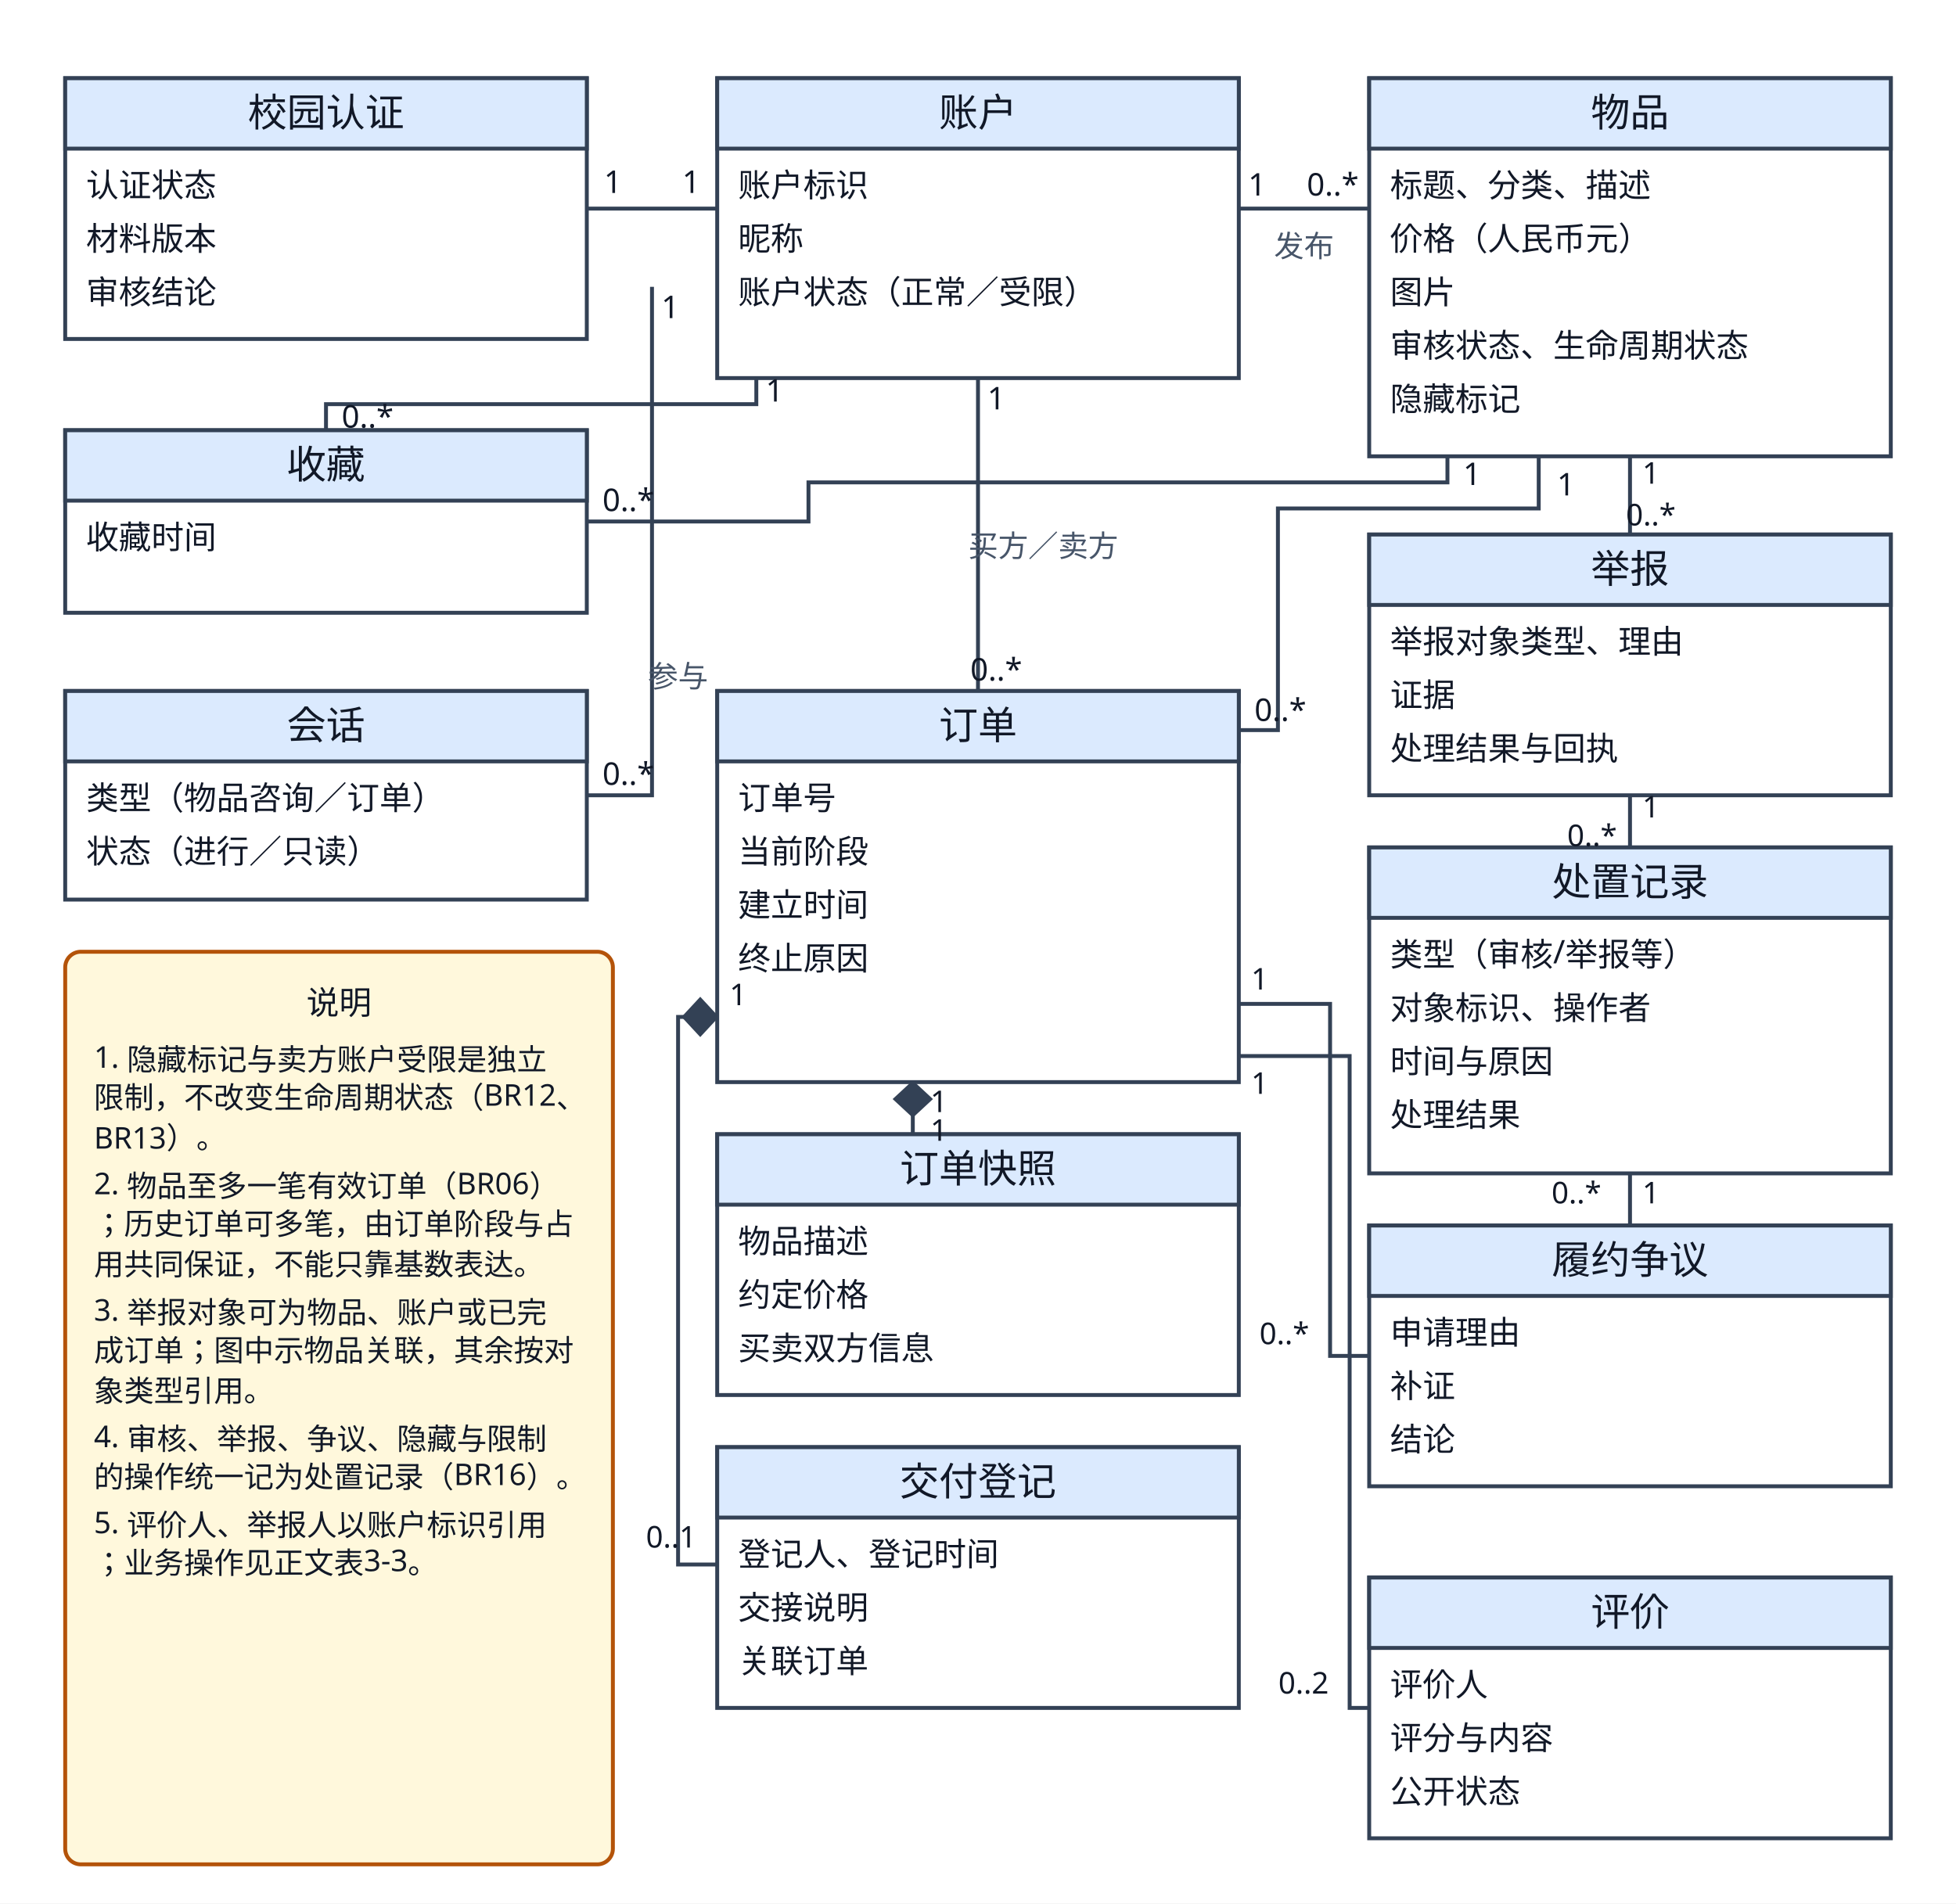
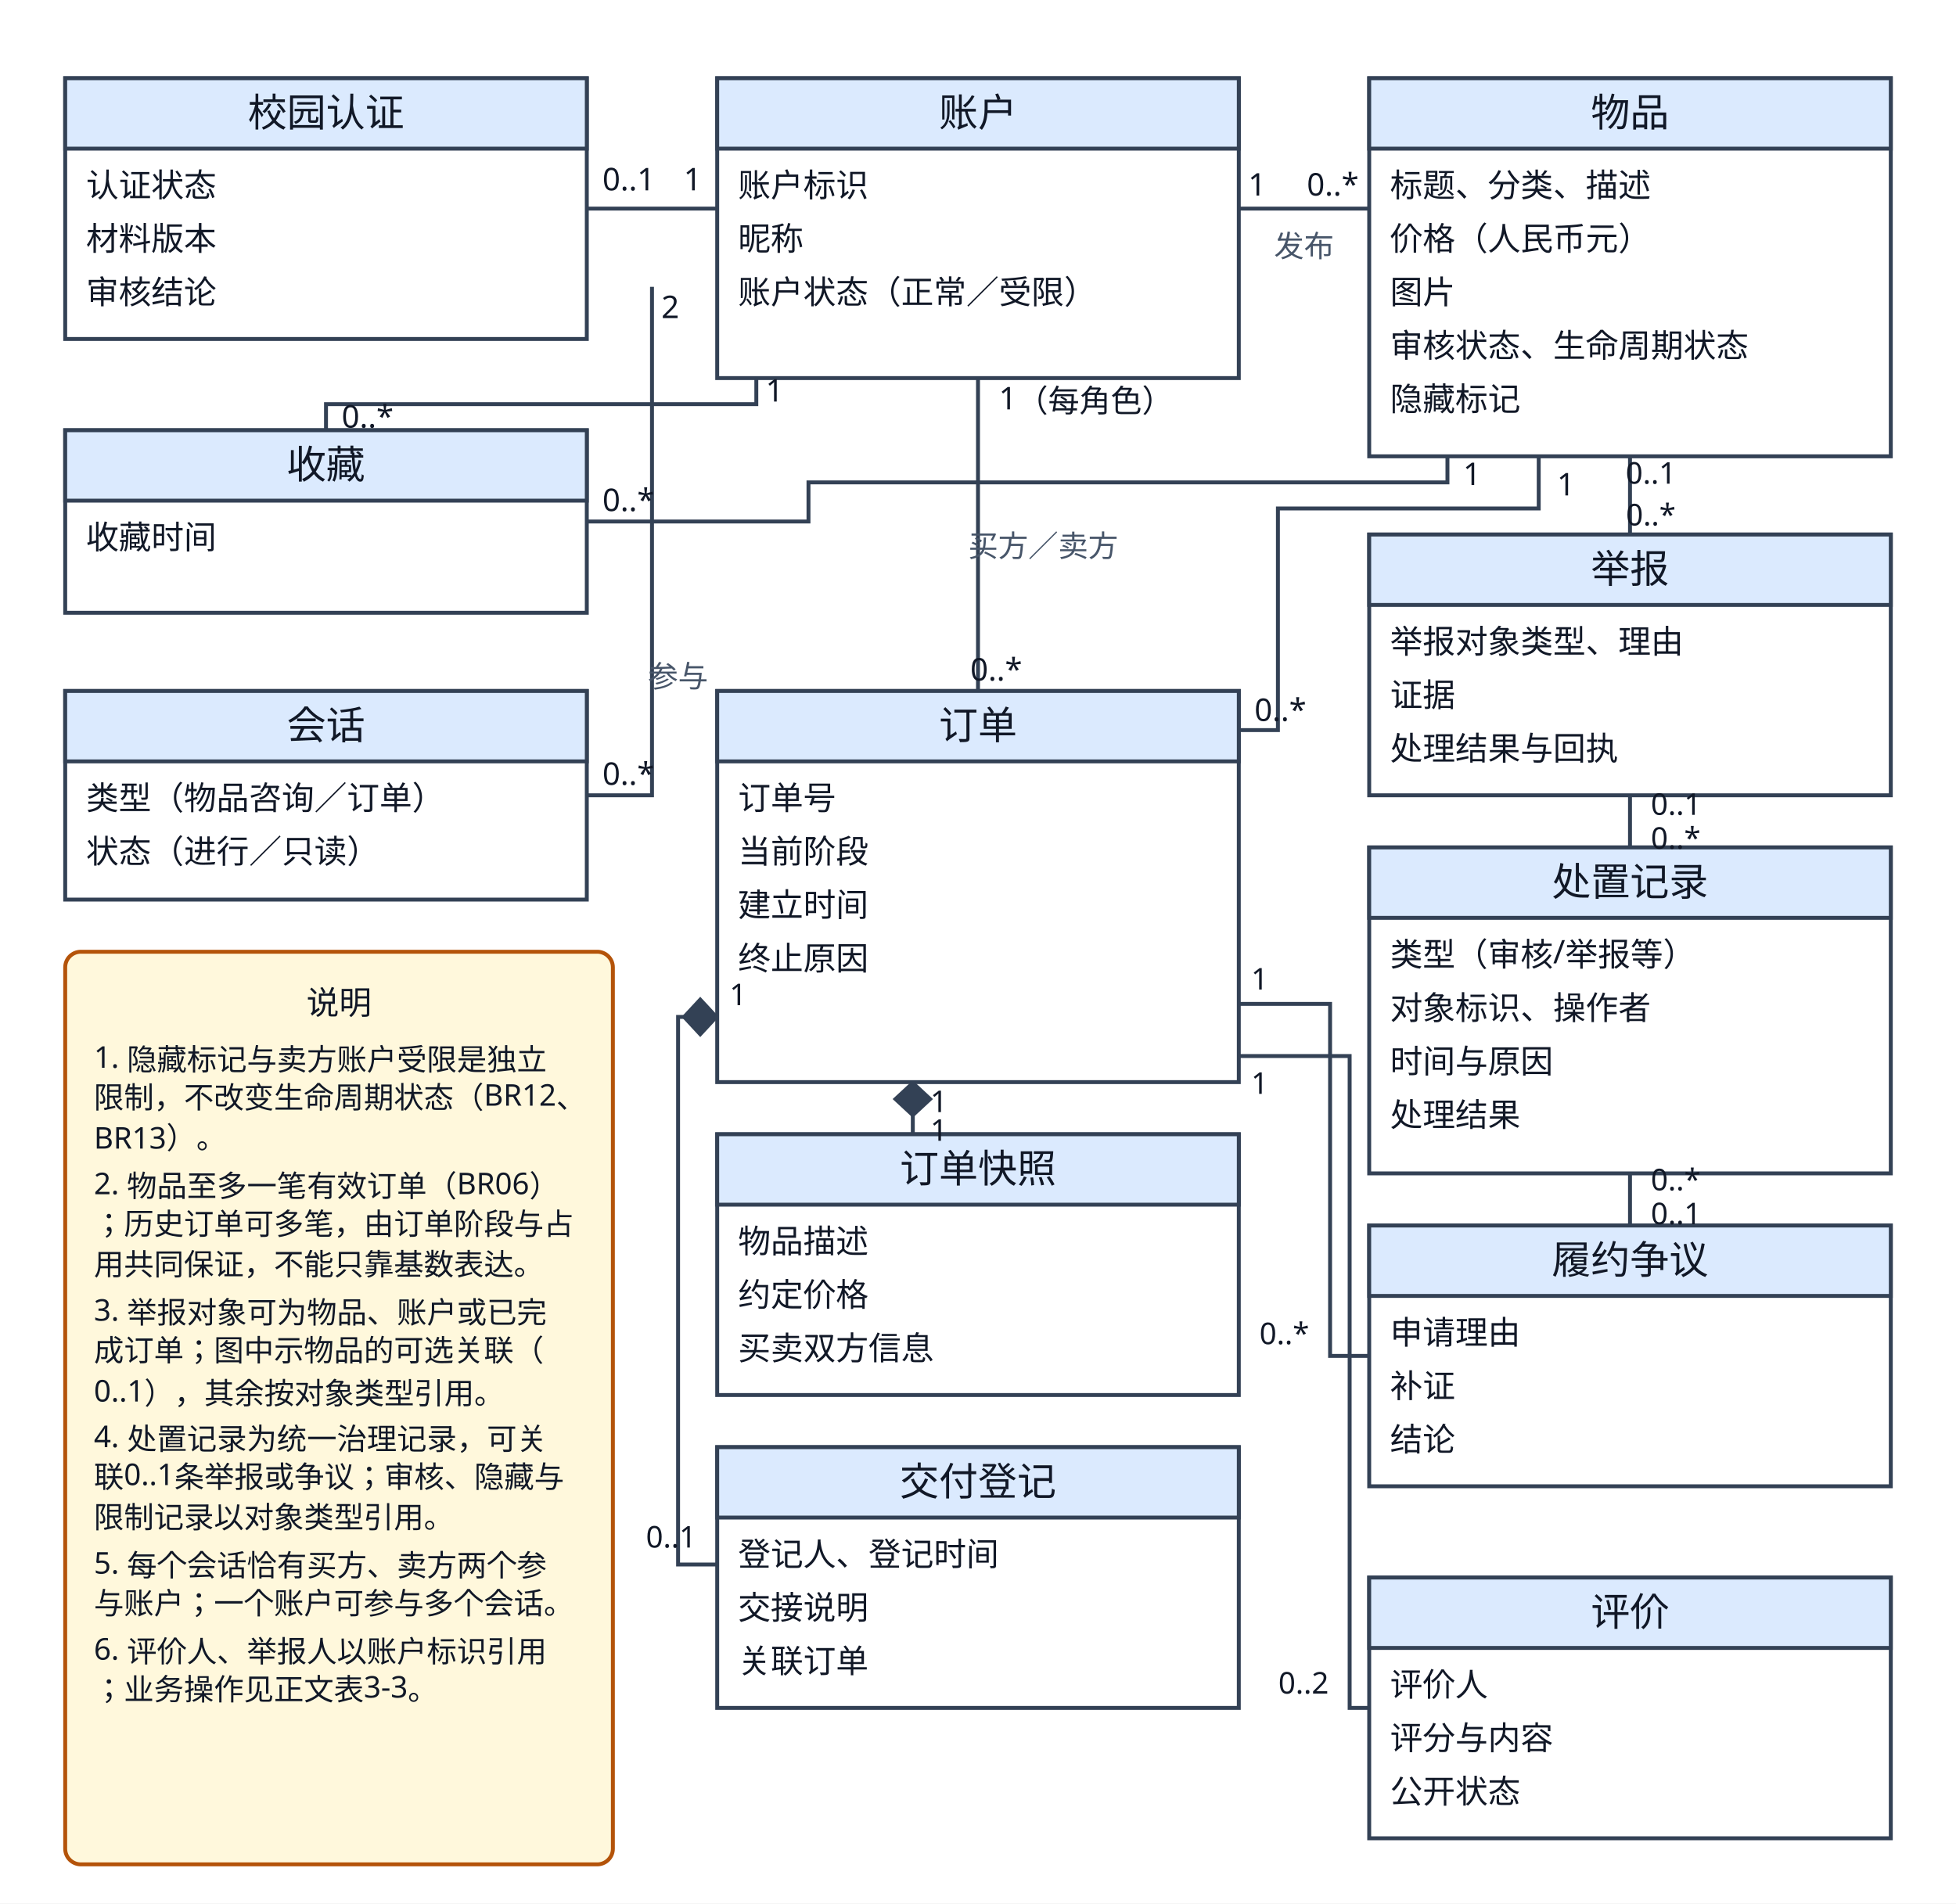
<svg xmlns="http://www.w3.org/2000/svg" width="1500" height="1460" viewBox="0 0 1500 1460">
  <rect width="100%" height="100%" fill="white" />
  <polyline points="450,160 550,160" fill="none" stroke="#334155" stroke-width="3" />
  <polyline points="950,160 1050,160" fill="none" stroke="#334155" stroke-width="3" />
  <polyline points="580,290 580,310 250,310 250,330" fill="none" stroke="#334155" stroke-width="3" />
  <polyline points="750,290 750,530" fill="none" stroke="#334155" stroke-width="3" />
  <polyline points="500,220 500,610 450,610" fill="none" stroke="#334155" stroke-width="3" />
  <polyline points="450,400 620,400 620,370 1110,370 1110,350" fill="none" stroke="#334155" stroke-width="3" />
  <polyline points="1180,350 1180,390 980,390 980,560 950,560" fill="none" stroke="#334155" stroke-width="3" />
  <polyline points="700,830 700,870" fill="none" stroke="#334155" stroke-width="3" />
  <polygon points="700,830 686,843 700,856 714,843" fill="#334155" stroke="#334155" stroke-width="2" />
  <polyline points="550,780 520,780 520,1200 550,1200" fill="none" stroke="#334155" stroke-width="3" />
  <polygon points="550,780 537,766 524,780 537,794" fill="#334155" stroke="#334155" stroke-width="2" />
  <polyline points="950,770 1020,770 1020,1040 1050,1040" fill="none" stroke="#334155" stroke-width="3" />
  <polyline points="950,810 1035,810 1035,1310 1050,1310" fill="none" stroke="#334155" stroke-width="3" />
  <polyline points="1250,350 1250,410" fill="none" stroke="#334155" stroke-width="3" />
  <polyline points="1250,610 1250,650" fill="none" stroke="#334155" stroke-width="3" />
  <polyline points="1250,940 1250,900" fill="none" stroke="#334155" stroke-width="3" />
  <rect x="50" y="60" width="400" height="200" fill="#FFFFFF" stroke="#334155" stroke-width="3" />
  <rect x="50" y="60" width="400" height="54" fill="#DBEAFE" stroke="#334155" stroke-width="3" />
  <text x="250" y="97" text-anchor="middle" font-family="SimHei,Microsoft YaHei,sans-serif" font-size="30" fill="#111827">校园认证</text>
  <text x="66" y="151" text-anchor="start" font-family="SimHei,Microsoft YaHei,sans-serif" font-size="25" fill="#111827">认证状态</text>
  <text x="66" y="192" text-anchor="start" font-family="SimHei,Microsoft YaHei,sans-serif" font-size="25" fill="#111827">材料版本</text>
  <text x="66" y="233" text-anchor="start" font-family="SimHei,Microsoft YaHei,sans-serif" font-size="25" fill="#111827">审核结论</text>
  <rect x="550" y="60" width="400" height="230" fill="#FFFFFF" stroke="#334155" stroke-width="3" />
  <rect x="550" y="60" width="400" height="54" fill="#DBEAFE" stroke="#334155" stroke-width="3" />
  <text x="750" y="97" text-anchor="middle" font-family="SimHei,Microsoft YaHei,sans-serif" font-size="30" fill="#111827">账户</text>
  <text x="566" y="151" text-anchor="start" font-family="SimHei,Microsoft YaHei,sans-serif" font-size="25" fill="#111827">账户标识</text>
  <text x="566" y="192" text-anchor="start" font-family="SimHei,Microsoft YaHei,sans-serif" font-size="25" fill="#111827">昵称</text>
  <text x="566" y="233" text-anchor="start" font-family="SimHei,Microsoft YaHei,sans-serif" font-size="25" fill="#111827">账户状态（正常／受限）</text>
  <rect x="1050" y="60" width="400" height="290" fill="#FFFFFF" stroke="#334155" stroke-width="3" />
  <rect x="1050" y="60" width="400" height="54" fill="#DBEAFE" stroke="#334155" stroke-width="3" />
  <text x="1250" y="97" text-anchor="middle" font-family="SimHei,Microsoft YaHei,sans-serif" font-size="30" fill="#111827">物品</text>
  <text x="1066" y="151" text-anchor="start" font-family="SimHei,Microsoft YaHei,sans-serif" font-size="25" fill="#111827">标题、分类、描述</text>
  <text x="1066" y="192" text-anchor="start" font-family="SimHei,Microsoft YaHei,sans-serif" font-size="25" fill="#111827">价格（人民币元）</text>
  <text x="1066" y="233" text-anchor="start" font-family="SimHei,Microsoft YaHei,sans-serif" font-size="25" fill="#111827">图片</text>
  <text x="1066" y="274" text-anchor="start" font-family="SimHei,Microsoft YaHei,sans-serif" font-size="25" fill="#111827">审核状态、生命周期状态</text>
  <text x="1066" y="315" text-anchor="start" font-family="SimHei,Microsoft YaHei,sans-serif" font-size="25" fill="#111827">隐藏标记</text>
  <rect x="50" y="330" width="400" height="140" fill="#FFFFFF" stroke="#334155" stroke-width="3" />
  <rect x="50" y="330" width="400" height="54" fill="#DBEAFE" stroke="#334155" stroke-width="3" />
  <text x="250" y="367" text-anchor="middle" font-family="SimHei,Microsoft YaHei,sans-serif" font-size="30" fill="#111827">收藏</text>
  <text x="66" y="421" text-anchor="start" font-family="SimHei,Microsoft YaHei,sans-serif" font-size="25" fill="#111827">收藏时间</text>
  <rect x="50" y="530" width="400" height="160" fill="#FFFFFF" stroke="#334155" stroke-width="3" />
  <rect x="50" y="530" width="400" height="54" fill="#DBEAFE" stroke="#334155" stroke-width="3" />
  <text x="250" y="567" text-anchor="middle" font-family="SimHei,Microsoft YaHei,sans-serif" font-size="30" fill="#111827">会话</text>
  <text x="66" y="621" text-anchor="start" font-family="SimHei,Microsoft YaHei,sans-serif" font-size="25" fill="#111827">类型（物品咨询／订单）</text>
  <text x="66" y="662" text-anchor="start" font-family="SimHei,Microsoft YaHei,sans-serif" font-size="25" fill="#111827">状态（进行／只读）</text>
  <rect x="550" y="530" width="400" height="300" fill="#FFFFFF" stroke="#334155" stroke-width="3" />
  <rect x="550" y="530" width="400" height="54" fill="#DBEAFE" stroke="#334155" stroke-width="3" />
  <text x="750" y="567" text-anchor="middle" font-family="SimHei,Microsoft YaHei,sans-serif" font-size="30" fill="#111827">订单</text>
  <text x="566" y="621" text-anchor="start" font-family="SimHei,Microsoft YaHei,sans-serif" font-size="25" fill="#111827">订单号</text>
  <text x="566" y="662" text-anchor="start" font-family="SimHei,Microsoft YaHei,sans-serif" font-size="25" fill="#111827">当前阶段</text>
  <text x="566" y="703" text-anchor="start" font-family="SimHei,Microsoft YaHei,sans-serif" font-size="25" fill="#111827">建立时间</text>
  <text x="566" y="744" text-anchor="start" font-family="SimHei,Microsoft YaHei,sans-serif" font-size="25" fill="#111827">终止原因</text>
  <rect x="1050" y="410" width="400" height="200" fill="#FFFFFF" stroke="#334155" stroke-width="3" />
  <rect x="1050" y="410" width="400" height="54" fill="#DBEAFE" stroke="#334155" stroke-width="3" />
  <text x="1250" y="447" text-anchor="middle" font-family="SimHei,Microsoft YaHei,sans-serif" font-size="30" fill="#111827">举报</text>
  <text x="1066" y="501" text-anchor="start" font-family="SimHei,Microsoft YaHei,sans-serif" font-size="25" fill="#111827">举报对象类型、理由</text>
  <text x="1066" y="542" text-anchor="start" font-family="SimHei,Microsoft YaHei,sans-serif" font-size="25" fill="#111827">证据</text>
  <text x="1066" y="583" text-anchor="start" font-family="SimHei,Microsoft YaHei,sans-serif" font-size="25" fill="#111827">处理结果与回执</text>
  <rect x="1050" y="650" width="400" height="250" fill="#FFFFFF" stroke="#334155" stroke-width="3" />
  <rect x="1050" y="650" width="400" height="54" fill="#DBEAFE" stroke="#334155" stroke-width="3" />
  <text x="1250" y="687" text-anchor="middle" font-family="SimHei,Microsoft YaHei,sans-serif" font-size="30" fill="#111827">处置记录</text>
  <text x="1066" y="741" text-anchor="start" font-family="SimHei,Microsoft YaHei,sans-serif" font-size="25" fill="#111827">类型（审核/举报等）</text>
  <text x="1066" y="782" text-anchor="start" font-family="SimHei,Microsoft YaHei,sans-serif" font-size="25" fill="#111827">对象标识、操作者</text>
  <text x="1066" y="823" text-anchor="start" font-family="SimHei,Microsoft YaHei,sans-serif" font-size="25" fill="#111827">时间与原因</text>
  <text x="1066" y="864" text-anchor="start" font-family="SimHei,Microsoft YaHei,sans-serif" font-size="25" fill="#111827">处理结果</text>
  <rect x="550" y="870" width="400" height="200" fill="#FFFFFF" stroke="#334155" stroke-width="3" />
  <rect x="550" y="870" width="400" height="54" fill="#DBEAFE" stroke="#334155" stroke-width="3" />
  <text x="750" y="907" text-anchor="middle" font-family="SimHei,Microsoft YaHei,sans-serif" font-size="30" fill="#111827">订单快照</text>
  <text x="566" y="961" text-anchor="start" font-family="SimHei,Microsoft YaHei,sans-serif" font-size="25" fill="#111827">物品描述</text>
  <text x="566" y="1002" text-anchor="start" font-family="SimHei,Microsoft YaHei,sans-serif" font-size="25" fill="#111827">约定价格</text>
  <text x="566" y="1043" text-anchor="start" font-family="SimHei,Microsoft YaHei,sans-serif" font-size="25" fill="#111827">买卖双方信息</text>
  <rect x="1050" y="940" width="400" height="200" fill="#FFFFFF" stroke="#334155" stroke-width="3" />
  <rect x="1050" y="940" width="400" height="54" fill="#DBEAFE" stroke="#334155" stroke-width="3" />
  <text x="1250" y="977" text-anchor="middle" font-family="SimHei,Microsoft YaHei,sans-serif" font-size="30" fill="#111827">履约争议</text>
  <text x="1066" y="1031" text-anchor="start" font-family="SimHei,Microsoft YaHei,sans-serif" font-size="25" fill="#111827">申请理由</text>
  <text x="1066" y="1072" text-anchor="start" font-family="SimHei,Microsoft YaHei,sans-serif" font-size="25" fill="#111827">补证</text>
  <text x="1066" y="1113" text-anchor="start" font-family="SimHei,Microsoft YaHei,sans-serif" font-size="25" fill="#111827">结论</text>
  <rect x="550" y="1110" width="400" height="200" fill="#FFFFFF" stroke="#334155" stroke-width="3" />
  <rect x="550" y="1110" width="400" height="54" fill="#DBEAFE" stroke="#334155" stroke-width="3" />
  <text x="750" y="1147" text-anchor="middle" font-family="SimHei,Microsoft YaHei,sans-serif" font-size="30" fill="#111827">交付登记</text>
  <text x="566" y="1201" text-anchor="start" font-family="SimHei,Microsoft YaHei,sans-serif" font-size="25" fill="#111827">登记人、登记时间</text>
  <text x="566" y="1242" text-anchor="start" font-family="SimHei,Microsoft YaHei,sans-serif" font-size="25" fill="#111827">交接说明</text>
  <text x="566" y="1283" text-anchor="start" font-family="SimHei,Microsoft YaHei,sans-serif" font-size="25" fill="#111827">关联订单</text>
  <rect x="1050" y="1210" width="400" height="200" fill="#FFFFFF" stroke="#334155" stroke-width="3" />
  <rect x="1050" y="1210" width="400" height="54" fill="#DBEAFE" stroke="#334155" stroke-width="3" />
  <text x="1250" y="1247" text-anchor="middle" font-family="SimHei,Microsoft YaHei,sans-serif" font-size="30" fill="#111827">评价</text>
  <text x="1066" y="1301" text-anchor="start" font-family="SimHei,Microsoft YaHei,sans-serif" font-size="25" fill="#111827">评价人</text>
  <text x="1066" y="1342" text-anchor="start" font-family="SimHei,Microsoft YaHei,sans-serif" font-size="25" fill="#111827">评分与内容</text>
  <text x="1066" y="1383" text-anchor="start" font-family="SimHei,Microsoft YaHei,sans-serif" font-size="25" fill="#111827">公开状态</text>
-   <text x="470" y="148" text-anchor="middle" font-family="SimHei,Microsoft YaHei,sans-serif" font-size="24" fill="#111827">1</text>
-   <text x="530" y="148" text-anchor="middle" font-family="SimHei,Microsoft YaHei,sans-serif" font-size="24" fill="#111827">1</text>
+   <text x="462" y="146" text-anchor="start" font-family="SimHei,Microsoft YaHei,sans-serif" font-size="24" fill="#111827">0..1</text>
+   <text x="538" y="146" text-anchor="end" font-family="SimHei,Microsoft YaHei,sans-serif" font-size="24" fill="#111827">1</text>
  <text x="964" y="150" text-anchor="middle" font-family="SimHei,Microsoft YaHei,sans-serif" font-size="24" fill="#111827">1</text>
  <text x="1042" y="150" text-anchor="end" font-family="SimHei,Microsoft YaHei,sans-serif" font-size="24" fill="#111827">0..*</text>
  <text x="1000" y="197" text-anchor="middle" font-family="SimHei,Microsoft YaHei,sans-serif" font-size="23" fill="#475569">发布</text>
  <text x="594" y="308" text-anchor="middle" font-family="SimHei,Microsoft YaHei,sans-serif" font-size="24" fill="#111827">1</text>
  <text x="262" y="328" text-anchor="start" font-family="SimHei,Microsoft YaHei,sans-serif" font-size="24" fill="#111827">0..*</text>
-   <text x="764" y="314" text-anchor="middle" font-family="SimHei,Microsoft YaHei,sans-serif" font-size="24" fill="#111827">1</text>
+   <text x="766" y="314" text-anchor="start" font-family="SimHei,Microsoft YaHei,sans-serif" font-size="24" fill="#111827">1（每角色）</text>
  <text x="764" y="522" text-anchor="middle" font-family="SimHei,Microsoft YaHei,sans-serif" font-size="24" fill="#111827">0..*</text>
  <text x="800" y="427" text-anchor="middle" font-family="SimHei,Microsoft YaHei,sans-serif" font-size="23" fill="#475569">买方／卖方</text>
-   <text x="514" y="244" text-anchor="middle" font-family="SimHei,Microsoft YaHei,sans-serif" font-size="24" fill="#111827">1</text>
+   <text x="514" y="244" text-anchor="middle" font-family="SimHei,Microsoft YaHei,sans-serif" font-size="24" fill="#111827">2</text>
  <text x="462" y="602" text-anchor="start" font-family="SimHei,Microsoft YaHei,sans-serif" font-size="24" fill="#111827">0..*</text>
  <text x="520" y="527" text-anchor="middle" font-family="SimHei,Microsoft YaHei,sans-serif" font-size="23" fill="#475569">参与</text>
  <text x="462" y="392" text-anchor="start" font-family="SimHei,Microsoft YaHei,sans-serif" font-size="24" fill="#111827">0..*</text>
  <text x="1122" y="372" text-anchor="start" font-family="SimHei,Microsoft YaHei,sans-serif" font-size="24" fill="#111827">1</text>
  <text x="1194" y="380" text-anchor="start" font-family="SimHei,Microsoft YaHei,sans-serif" font-size="24" fill="#111827">1</text>
  <text x="962" y="553" text-anchor="start" font-family="SimHei,Microsoft YaHei,sans-serif" font-size="24" fill="#111827">0..*</text>
  <text x="720" y="853" text-anchor="middle" font-family="SimHei,Microsoft YaHei,sans-serif" font-size="23" fill="#111827">1</text>
  <text x="720" y="875" text-anchor="middle" font-family="SimHei,Microsoft YaHei,sans-serif" font-size="23" fill="#111827">1</text>
  <text x="566" y="771" text-anchor="middle" font-family="SimHei,Microsoft YaHei,sans-serif" font-size="23" fill="#111827">1</text>
  <text x="534" y="1187" text-anchor="end" font-family="SimHei,Microsoft YaHei,sans-serif" font-size="23" fill="#111827">0..1</text>
  <text x="966" y="759" text-anchor="middle" font-family="SimHei,Microsoft YaHei,sans-serif" font-size="23" fill="#111827">1</text>
  <text x="1004" y="1031" text-anchor="end" font-family="SimHei,Microsoft YaHei,sans-serif" font-size="23" fill="#111827">0..*</text>
  <text x="966" y="839" text-anchor="middle" font-family="SimHei,Microsoft YaHei,sans-serif" font-size="23" fill="#111827">1</text>
  <text x="1019" y="1299" text-anchor="end" font-family="SimHei,Microsoft YaHei,sans-serif" font-size="23" fill="#111827">0..2</text>
-   <text x="1266" y="371" text-anchor="middle" font-family="SimHei,Microsoft YaHei,sans-serif" font-size="23" fill="#111827">1</text>
+   <text x="1266" y="371" text-anchor="middle" font-family="SimHei,Microsoft YaHei,sans-serif" font-size="23" fill="#111827">0..1</text>
  <text x="1266" y="403" text-anchor="middle" font-family="SimHei,Microsoft YaHei,sans-serif" font-size="23" fill="#111827">0..*</text>
-   <text x="1266" y="627" text-anchor="middle" font-family="SimHei,Microsoft YaHei,sans-serif" font-size="23" fill="#111827">1</text>
-   <text x="1240" y="649" text-anchor="end" font-family="SimHei,Microsoft YaHei,sans-serif" font-size="23" fill="#111827">0..*</text>
-   <text x="1228" y="923" text-anchor="end" font-family="SimHei,Microsoft YaHei,sans-serif" font-size="23" fill="#111827">0..*</text>
-   <text x="1266" y="923" text-anchor="middle" font-family="SimHei,Microsoft YaHei,sans-serif" font-size="23" fill="#111827">1</text>
+   <text x="1266" y="625" text-anchor="start" font-family="SimHei,Microsoft YaHei,sans-serif" font-size="23" fill="#111827">0..1</text>
+   <text x="1266" y="651" text-anchor="start" font-family="SimHei,Microsoft YaHei,sans-serif" font-size="23" fill="#111827">0..*</text>
+   <text x="1266" y="913" text-anchor="start" font-family="SimHei,Microsoft YaHei,sans-serif" font-size="23" fill="#111827">0..*</text>
+   <text x="1266" y="939" text-anchor="start" font-family="SimHei,Microsoft YaHei,sans-serif" font-size="23" fill="#111827">0..1</text>
  <rect x="50" y="730" width="420" height="700" rx="12" fill="#FFF8DC" stroke="#B45309" stroke-width="3" />
  <text x="260" y="778" text-anchor="middle" font-family="SimHei,Microsoft YaHei,sans-serif" font-size="25" fill="#111827">说明</text>
  <text x="72" y="819" text-anchor="start" font-family="SimHei,Microsoft YaHei,sans-serif" font-size="23" fill="#111827">1. 隐藏标记与卖方账户受限是独立</text>
  <text x="72" y="850" text-anchor="start" font-family="SimHei,Microsoft YaHei,sans-serif" font-size="23" fill="#111827">限制，不改变生命周期状态（BR12、</text>
  <text x="72" y="881" text-anchor="start" font-family="SimHei,Microsoft YaHei,sans-serif" font-size="23" fill="#111827">BR13）。</text>
  <text x="72" y="916" text-anchor="start" font-family="SimHei,Microsoft YaHei,sans-serif" font-size="23" fill="#111827">2. 物品至多一笔有效订单（BR06）</text>
  <text x="72" y="947" text-anchor="start" font-family="SimHei,Microsoft YaHei,sans-serif" font-size="23" fill="#111827">；历史订单可多笔，由订单阶段与占</text>
  <text x="72" y="978" text-anchor="start" font-family="SimHei,Microsoft YaHei,sans-serif" font-size="23" fill="#111827">用共同保证，不能只靠基数表达。</text>
  <text x="72" y="1013" text-anchor="start" font-family="SimHei,Microsoft YaHei,sans-serif" font-size="23" fill="#111827">3. 举报对象可为物品、账户或已完</text>
-   <text x="72" y="1044" text-anchor="start" font-family="SimHei,Microsoft YaHei,sans-serif" font-size="23" fill="#111827">成订单；图中示物品关联，其余按对</text>
-   <text x="72" y="1075" text-anchor="start" font-family="SimHei,Microsoft YaHei,sans-serif" font-size="23" fill="#111827">象类型引用。</text>
-   <text x="72" y="1110" text-anchor="start" font-family="SimHei,Microsoft YaHei,sans-serif" font-size="23" fill="#111827">4. 审核、举报、争议、隐藏与限制</text>
-   <text x="72" y="1141" text-anchor="start" font-family="SimHei,Microsoft YaHei,sans-serif" font-size="23" fill="#111827">的操作统一记为处置记录（BR16）。</text>
-   <text x="72" y="1176" text-anchor="start" font-family="SimHei,Microsoft YaHei,sans-serif" font-size="23" fill="#111827">5. 评价人、举报人以账户标识引用</text>
-   <text x="72" y="1207" text-anchor="start" font-family="SimHei,Microsoft YaHei,sans-serif" font-size="23" fill="#111827">；业务操作见正文表3-3。</text>
+   <text x="72" y="1044" text-anchor="start" font-family="SimHei,Microsoft YaHei,sans-serif" font-size="23" fill="#111827">成订单；图中示物品的可选关联（</text>
+   <text x="72" y="1075" text-anchor="start" font-family="SimHei,Microsoft YaHei,sans-serif" font-size="23" fill="#111827">0..1），其余按对象类型引用。</text>
+   <text x="72" y="1110" text-anchor="start" font-family="SimHei,Microsoft YaHei,sans-serif" font-size="23" fill="#111827">4. 处置记录为统一治理记录，可关</text>
+   <text x="72" y="1141" text-anchor="start" font-family="SimHei,Microsoft YaHei,sans-serif" font-size="23" fill="#111827">联0..1条举报或争议；审核、隐藏与</text>
+   <text x="72" y="1172" text-anchor="start" font-family="SimHei,Microsoft YaHei,sans-serif" font-size="23" fill="#111827">限制记录以对象类型引用。</text>
+   <text x="72" y="1207" text-anchor="start" font-family="SimHei,Microsoft YaHei,sans-serif" font-size="23" fill="#111827">5. 每个会话恰有买方、卖方两个参</text>
+   <text x="72" y="1238" text-anchor="start" font-family="SimHei,Microsoft YaHei,sans-serif" font-size="23" fill="#111827">与账户；一个账户可参与多个会话。</text>
+   <text x="72" y="1273" text-anchor="start" font-family="SimHei,Microsoft YaHei,sans-serif" font-size="23" fill="#111827">6. 评价人、举报人以账户标识引用</text>
+   <text x="72" y="1304" text-anchor="start" font-family="SimHei,Microsoft YaHei,sans-serif" font-size="23" fill="#111827">；业务操作见正文表3-3。</text>
</svg>
